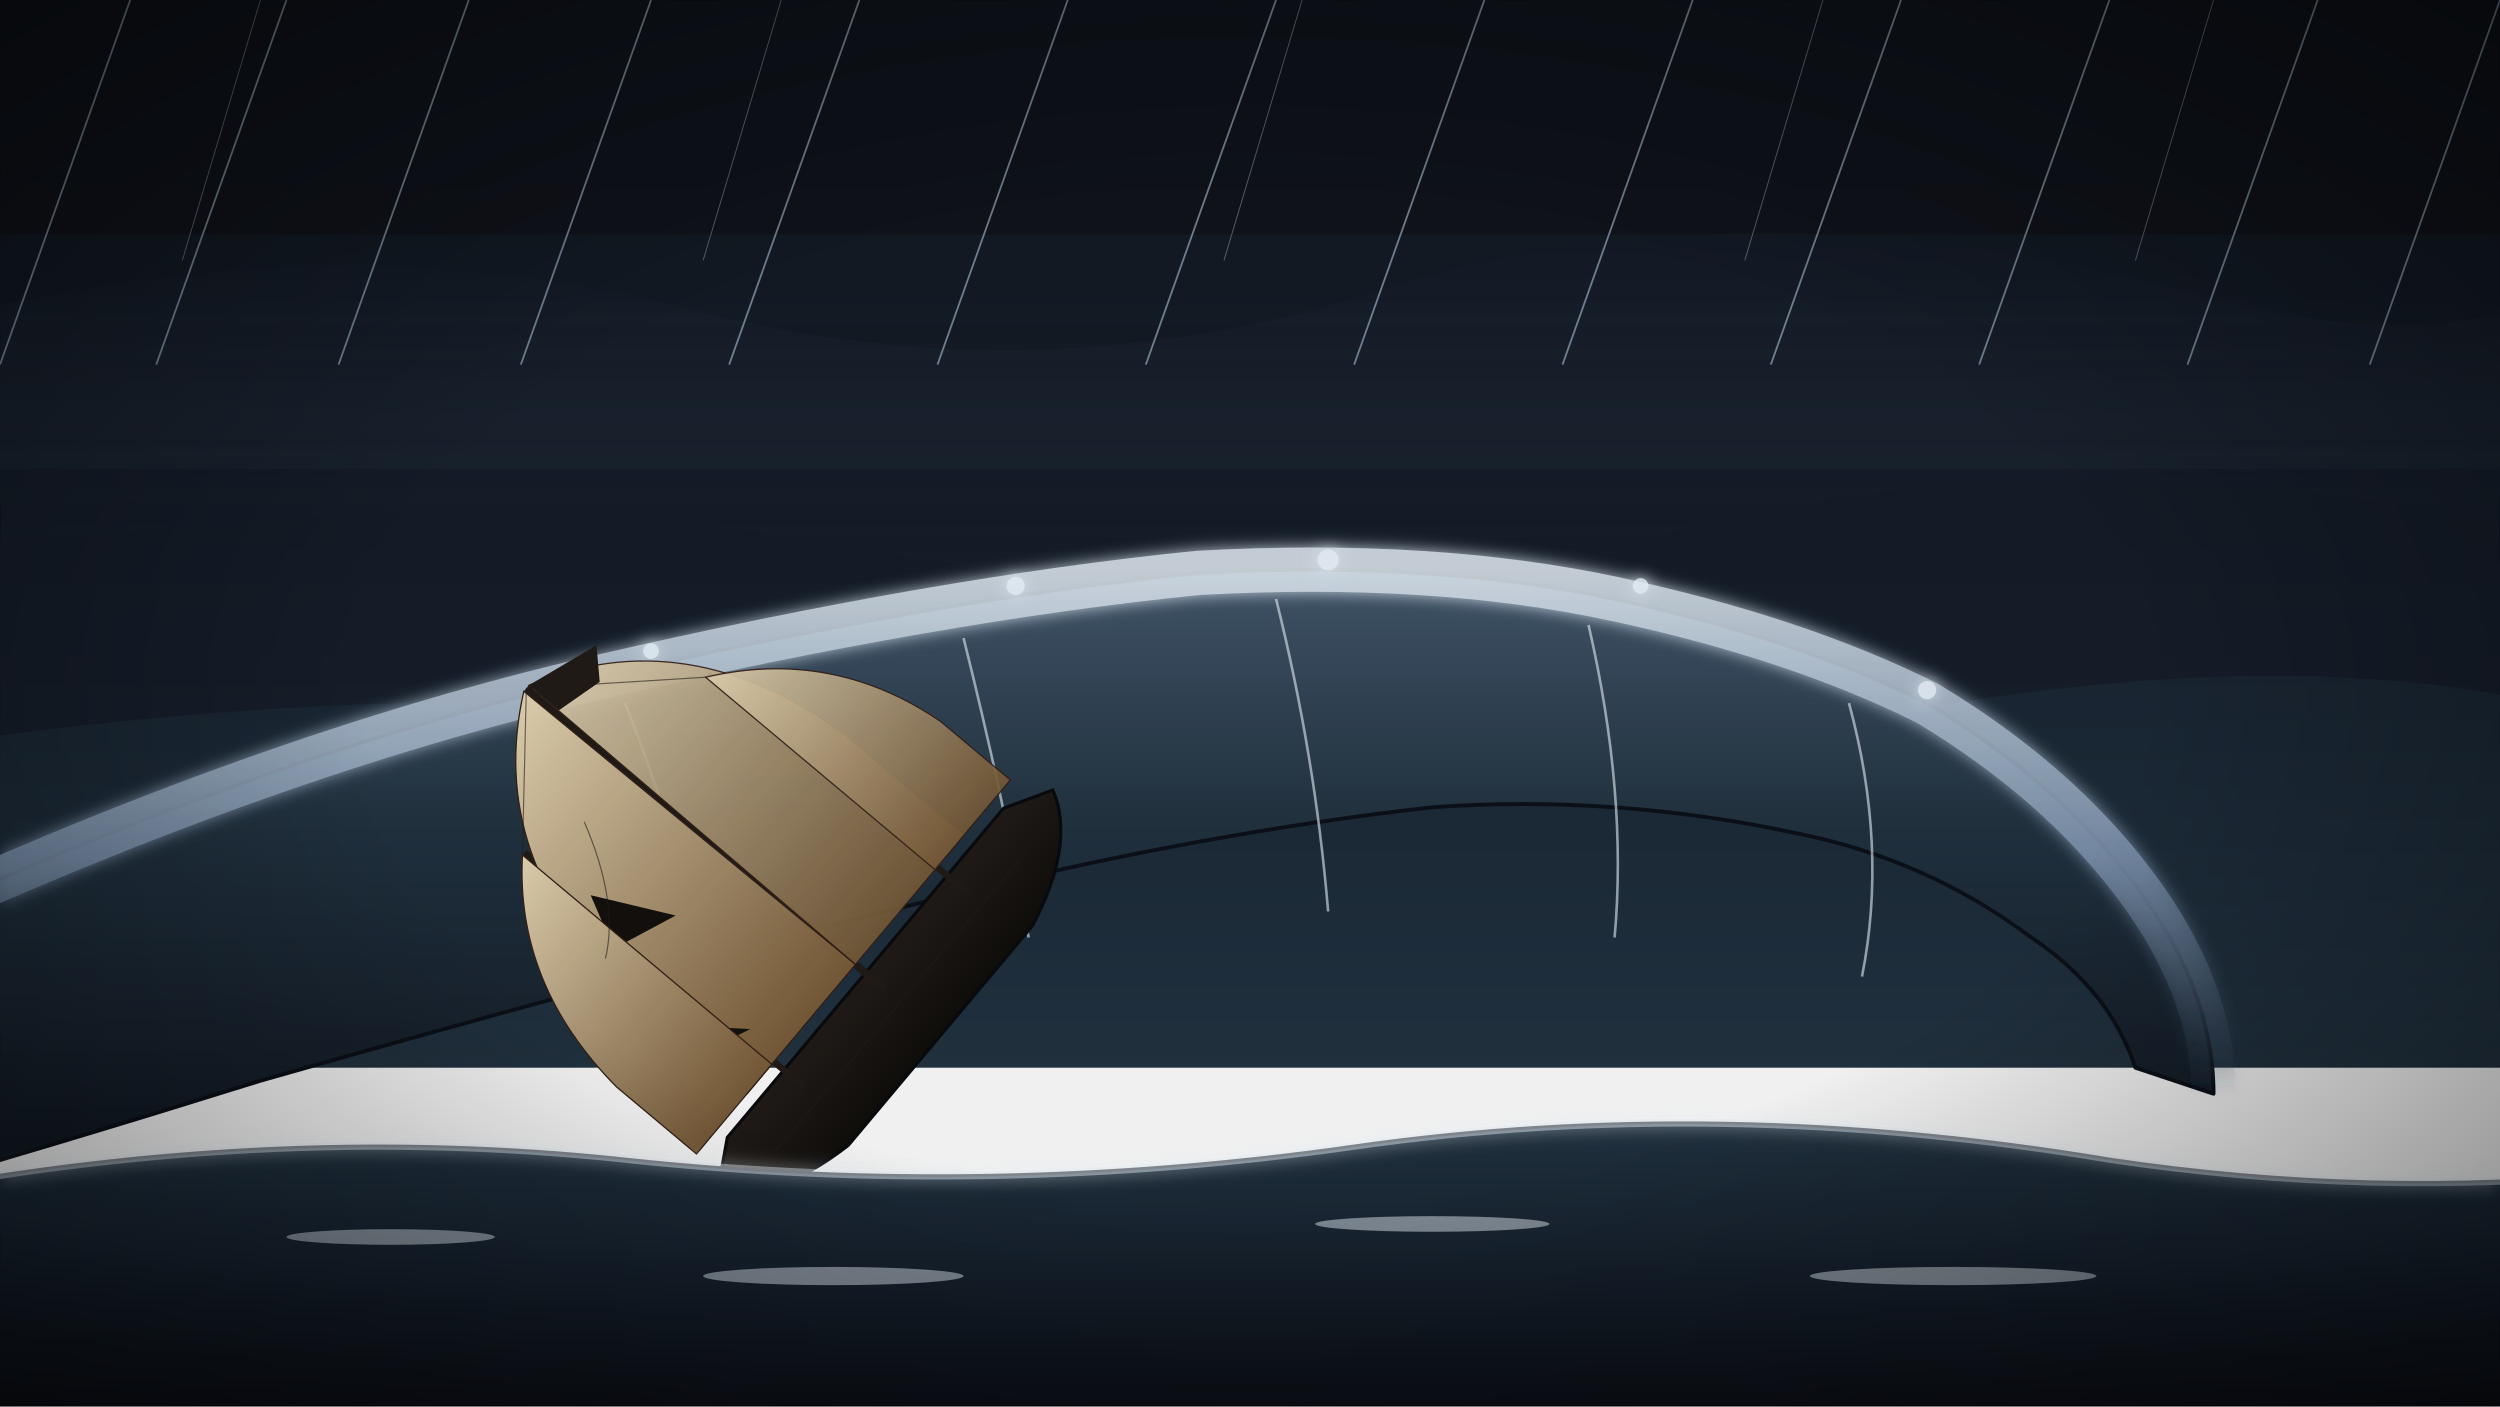
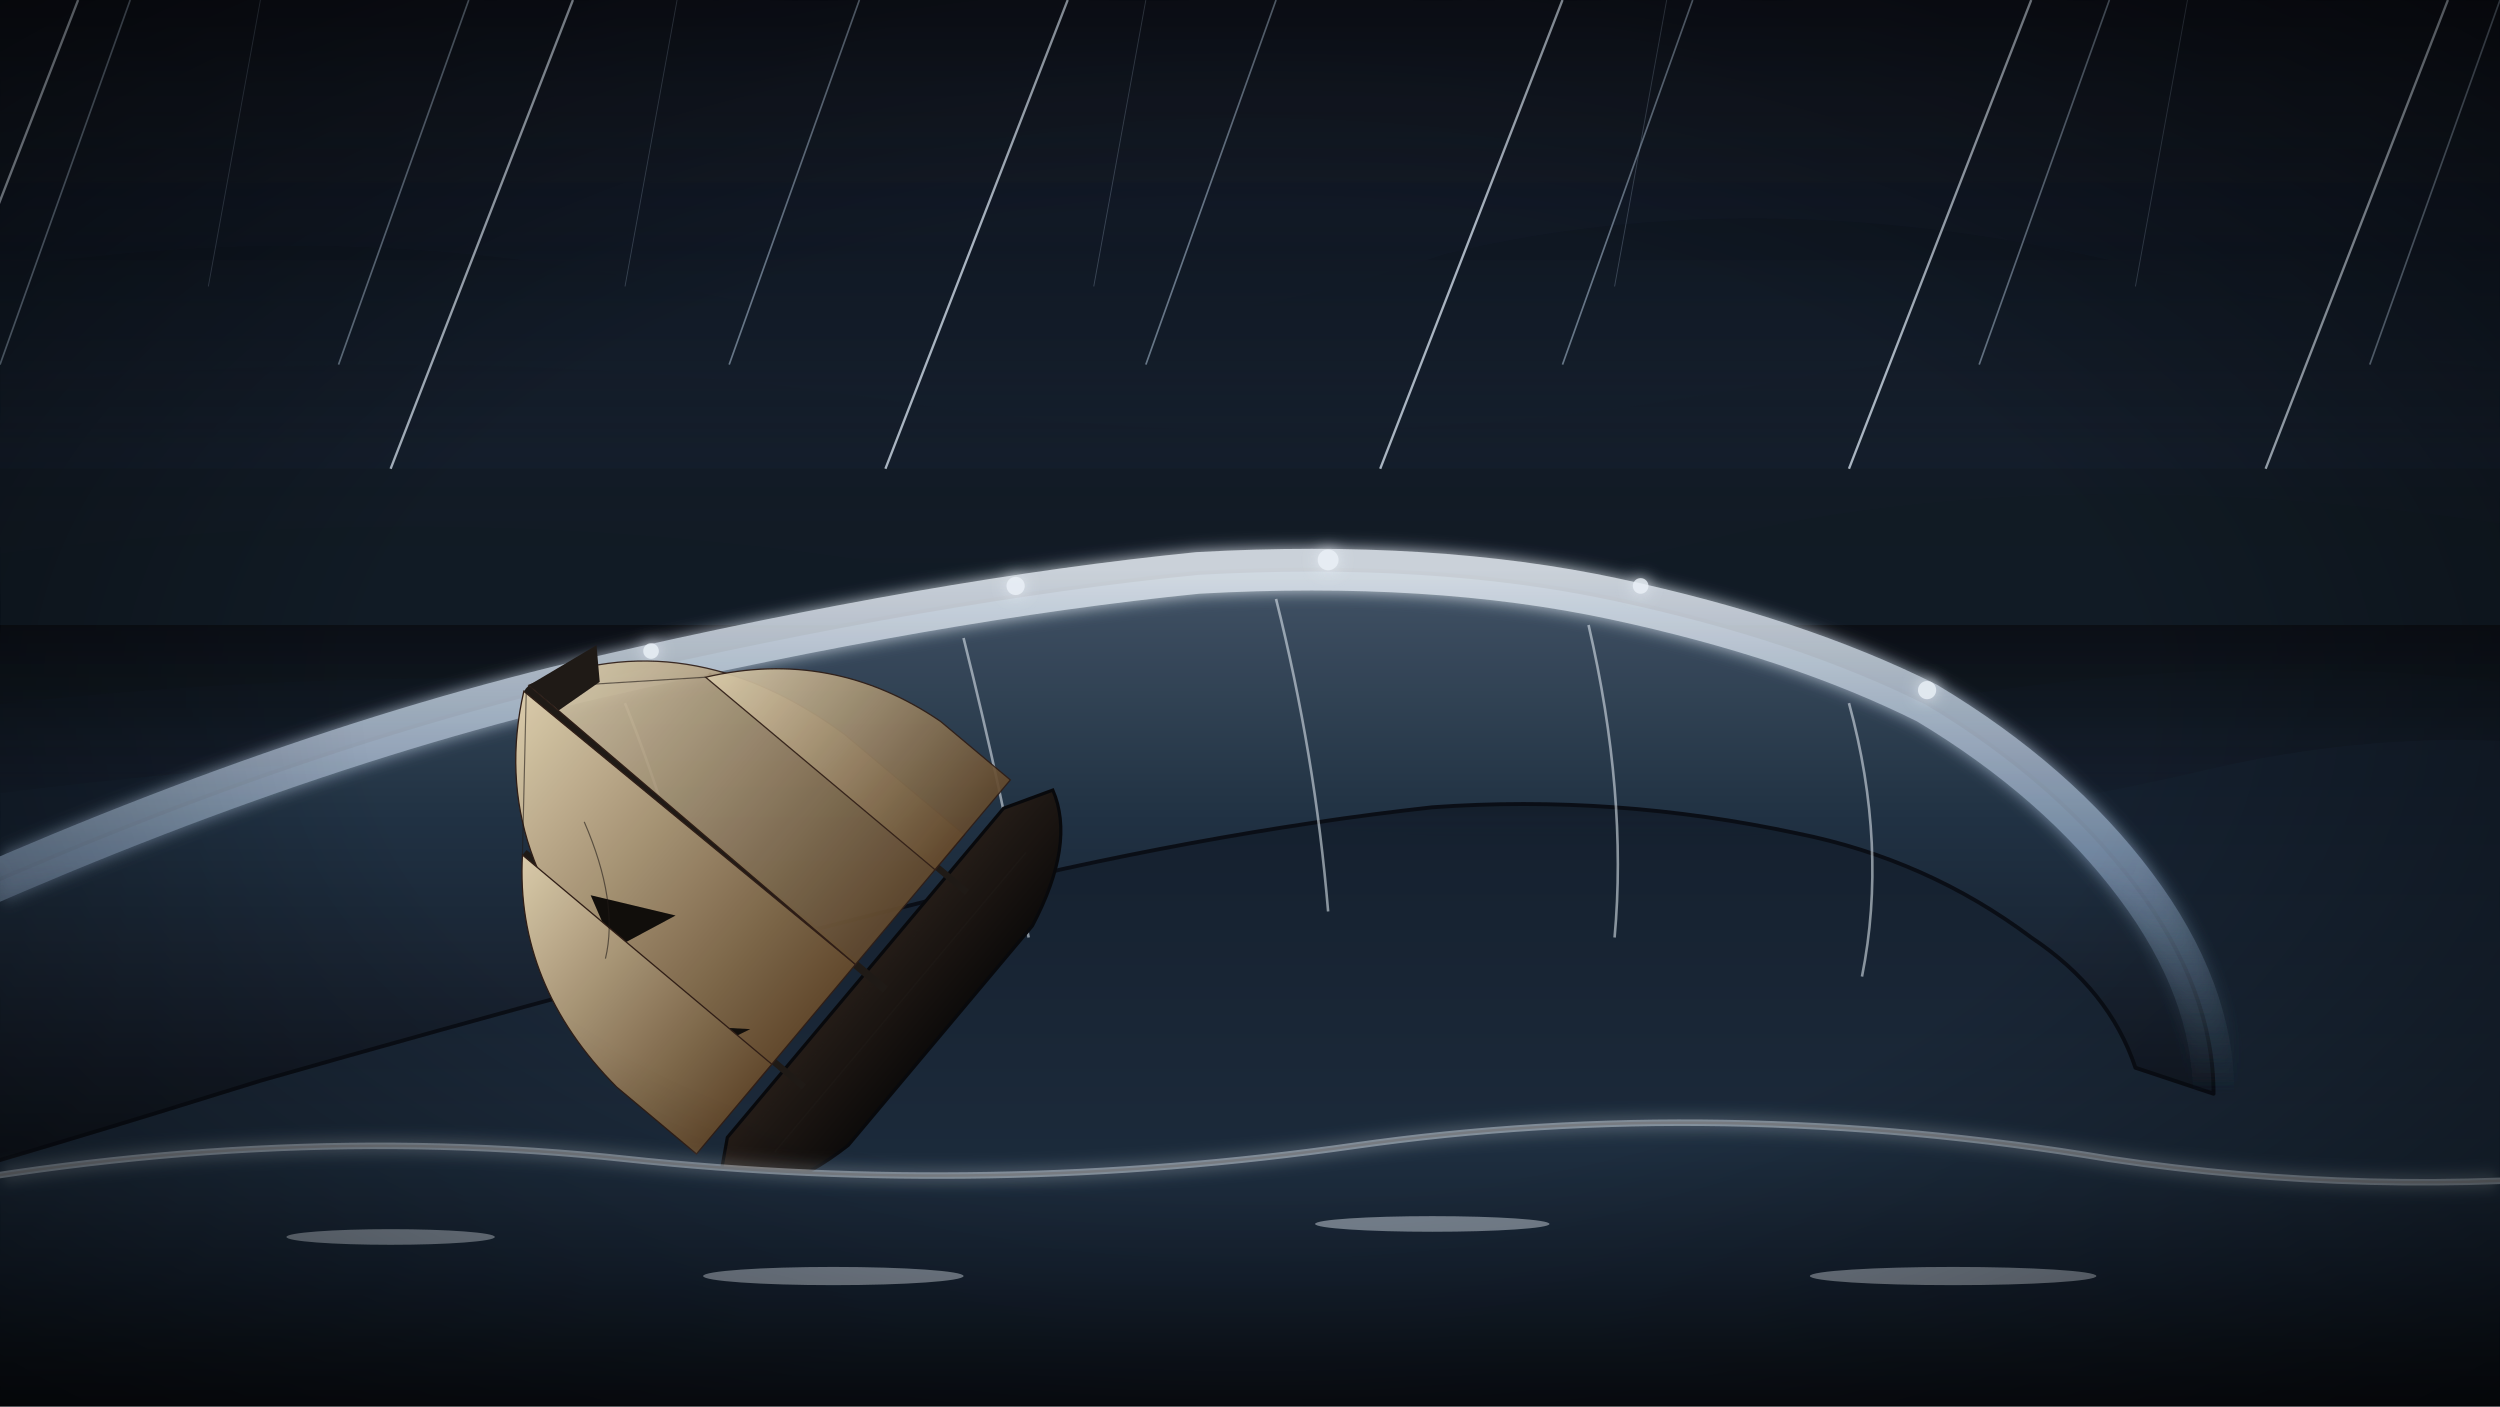
- <svg xmlns="http://www.w3.org/2000/svg" viewBox="0 0 1920 1080" preserveAspectRatio="xMidYMid slice" role="img" aria-label="Scene 03A — Storm at sea (WOW 1)">
+ <svg xmlns="http://www.w3.org/2000/svg" viewBox="0 0 1920 1080" preserveAspectRatio="xMidYMid slice" role="img" aria-label="Scene 03A — Storm at sea (WOW 1) — Disney-pro">
  <defs>
-     <linearGradient id="stormSky03a" x1="0%" y1="0%" x2="0%" y2="100%">
-       <stop offset="0%" stop-color="#080B12" />
-       <stop offset="50%" stop-color="#0F1A26" />
-       <stop offset="100%" stop-color="#1A2A38" />
-     </linearGradient>
-     <linearGradient id="clouds03a" x1="0%" y1="0%" x2="0%" y2="100%">
-       <stop offset="0%" stop-color="#0B131D" />
-       <stop offset="100%" stop-color="#1A2A38" stop-opacity="0" />
-     </linearGradient>
-     <radialGradient id="flashRadial03a" cx="50%" cy="30%" r="80%">
-       <stop offset="0%" stop-color="#E0E8F2" stop-opacity="1" />
-       <stop offset="35%" stop-color="#8B9CB0" stop-opacity="0.65" />
-       <stop offset="100%" stop-color="#0B131D" stop-opacity="0" />
-     </radialGradient>
-     <linearGradient id="waterFury03a" x1="0%" y1="0%" x2="0%" y2="100%">
-       <stop offset="0%" stop-color="#1A2A38" />
-       <stop offset="50%" stop-color="#0E1A26" />
-       <stop offset="100%" stop-color="#050810" />
-     </linearGradient>
-     <linearGradient id="waveCrest03a" x1="0%" y1="0%" x2="0%" y2="100%">
-       <stop offset="0%" stop-color="#E0EAF2" />
+     <linearGradient id="s03_skyDeep" x1="0%" y1="0%" x2="0%" y2="100%">
+       <stop offset="0%" stop-color="#060912" />
+       <stop offset="55%" stop-color="#0E1A28" />
+       <stop offset="100%" stop-color="#1B2C3E" />
+     </linearGradient>
+     <linearGradient id="s03_cloudFar" x1="0%" y1="0%" x2="0%" y2="100%">
+       <stop offset="0%" stop-color="#070B14" stop-opacity="0.95" />
+       <stop offset="100%" stop-color="#1B2C3E" stop-opacity="0" />
+     </linearGradient>
+     <linearGradient id="s03_cloudMid" x1="0%" y1="0%" x2="0%" y2="100%">
+       <stop offset="0%" stop-color="#0B131F" stop-opacity="0.9" />
+       <stop offset="100%" stop-color="#1B2C3E" stop-opacity="0" />
+     </linearGradient>
+     <linearGradient id="s03_cloudNear" x1="0%" y1="0%" x2="0%" y2="100%">
+       <stop offset="0%" stop-color="#04060C" stop-opacity="0.95" />
+       <stop offset="100%" stop-color="#0B131F" stop-opacity="0" />
+     </linearGradient>
+     <radialGradient id="s03_flashA" cx="22%" cy="28%" r="70%">
+       <stop offset="0%" stop-color="#FFFFFF" stop-opacity="1" />
+       <stop offset="30%" stop-color="#C8D8E8" stop-opacity="0.7" />
+       <stop offset="100%" stop-color="#0B131F" stop-opacity="0" />
+     </radialGradient>
+     <radialGradient id="s03_flashB" cx="78%" cy="22%" r="70%">
+       <stop offset="0%" stop-color="#FFFFFF" stop-opacity="1" />
+       <stop offset="30%" stop-color="#B8C8DC" stop-opacity="0.7" />
+       <stop offset="100%" stop-color="#0B131F" stop-opacity="0" />
+     </radialGradient>
+     <radialGradient id="s03_flashC" cx="50%" cy="30%" r="80%">
+       <stop offset="0%" stop-color="#FFFFFF" stop-opacity="1" />
+       <stop offset="25%" stop-color="#D8E4F0" stop-opacity="0.85" />
+       <stop offset="100%" stop-color="#0B131F" stop-opacity="0" />
+     </radialGradient>
+     <linearGradient id="s03_waterDeep" x1="0%" y1="0%" x2="0%" y2="100%">
+       <stop offset="0%" stop-color="#1B2C3E" />
+       <stop offset="55%" stop-color="#0E1A28" />
+       <stop offset="100%" stop-color="#04070D" />
+     </linearGradient>
+     <linearGradient id="s03_bigWave" x1="0%" y1="0%" x2="0%" y2="100%">
+       <stop offset="0%" stop-color="#3D4F62" />
+       <stop offset="40%" stop-color="#1B2C3E" />
+       <stop offset="100%" stop-color="#070B14" />
+     </linearGradient>
+     <linearGradient id="s03_waveCrest" x1="0%" y1="0%" x2="0%" y2="100%">
+       <stop offset="0%" stop-color="#EAF1F8" />
      <stop offset="55%" stop-color="#7B92AE" />
-       <stop offset="100%" stop-color="#2A3D52" stop-opacity="0" />
-     </linearGradient>
-     <linearGradient id="bigWave03a" x1="0%" y1="0%" x2="0%" y2="100%">
-       <stop offset="0%" stop-color="#3A4E62" />
-       <stop offset="40%" stop-color="#1A2A38" />
-       <stop offset="100%" stop-color="#080F18" />
-     </linearGradient>
-     <linearGradient id="hull03a" x1="0%" y1="0%" x2="0%" y2="100%">
-       <stop offset="0%" stop-color="#1A1410" />
-       <stop offset="100%" stop-color="#080603" />
-     </linearGradient>
-     <linearGradient id="sailTorn03a" x1="0%" y1="0%" x2="0%" y2="100%">
+       <stop offset="100%" stop-color="#2C4357" stop-opacity="0" />
+     </linearGradient>
+     <linearGradient id="s03_hull" x1="0%" y1="0%" x2="0%" y2="100%">
+       <stop offset="0%" stop-color="#1F1611" />
+       <stop offset="100%" stop-color="#070504" />
+     </linearGradient>
+     <linearGradient id="s03_sail" x1="0%" y1="0%" x2="0%" y2="100%">
      <stop offset="0%" stop-color="#D8C9A8" />
-       <stop offset="100%" stop-color="#6E5230" />
-     </linearGradient>
-     <filter id="painterly03a">
-       <feTurbulence type="fractalNoise" baseFrequency="0.014" numOctaves="3" seed="42" />
-       <feDisplacementMap in="SourceGraphic" scale="3" />
+       <stop offset="100%" stop-color="#5E4528" />
+     </linearGradient>
+     <filter id="s03_painterly" x="-5%" y="-5%" width="110%" height="110%">
+       <feTurbulence type="fractalNoise" baseFrequency="0.012" numOctaves="3" seed="42" />
+       <feDisplacementMap in="SourceGraphic" scale="2.4" />
    </filter>
-     <filter id="bloom03a" x="-50%" y="-50%" width="200%" height="200%">
+     <filter id="s03_bloom" x="-50%" y="-50%" width="200%" height="200%">
      <feGaussianBlur stdDeviation="6" />
      <feMerge>
        <feMergeNode />
        <feMergeNode in="SourceGraphic" />
      </feMerge>
    </filter>
-     <filter id="bloomBig03a" x="-100%" y="-100%" width="300%" height="300%">
-       <feGaussianBlur stdDeviation="22" />
+     <filter id="s03_bloomSoft" x="-100%" y="-100%" width="300%" height="300%">
+       <feGaussianBlur stdDeviation="20" />
    </filter>
-     <radialGradient id="vig03a" cx="50%" cy="50%" r="78%">
+     <radialGradient id="s03_vig" cx="50%" cy="50%" r="78%">
      <stop offset="45%" stop-color="#000" stop-opacity="0" />
-       <stop offset="100%" stop-color="#000" stop-opacity="0.6" />
+       <stop offset="100%" stop-color="#000" stop-opacity="0.65" />
    </radialGradient>
  </defs>
-   <rect width="1920" height="820" fill="url(#stormSky03a)" />
+   <rect width="1920" height="1080" fill="url(#s03_skyDeep)" />
+   <rect width="1920" height="1080" fill="#000000" opacity="0">
+     <animate attributeName="opacity" values="0;0;0.14;0;0;0.12;0;0;0.16;0;0;0.10;0" keyTimes="0;0.075;0.082;0.10;0.345;0.352;0.385;0.605;0.612;0.66;0.835;0.842;0.875" dur="8s" repeatCount="indefinite" />
+   </rect>
  <g opacity="0.95">
-     <animateTransform attributeName="transform" type="translate" values="0 0; -40 0; -80 0" keyTimes="0;0.5;1" dur="8s" fill="freeze" />
-     <path d="M -100,260 Q 240,160 540,240 Q 820,310 1100,210 Q 1380,140 1700,230 Q 1900,280 2020,200 L 2020,0 L -100,0 Z" fill="#070B12" />
-     <path d="M -100,440 Q 300,360 660,420 Q 980,490 1320,400 Q 1620,330 2020,420 L 2020,180 L -100,180 Z" fill="url(#clouds03a)" opacity="0.85" />
-     <path d="M -100,580 Q 320,510 720,560 Q 1100,620 1500,540 Q 1820,490 2020,560 L 2020,360 L -100,360 Z" fill="#0B131D" opacity="0.65" />
-   </g>
-   <rect width="1920" height="1080" fill="url(#flashRadial03a)" opacity="0">
-     <animate attributeName="opacity" values="0;0;0.95;0.4;0;0;0.85;0.25;0;0;0.6;0;0;0.95;0.3;0" keyTimes="0;0.08;0.085;0.095;0.12;0.36;0.365;0.378;0.42;0.62;0.625;0.66;0.85;0.855;0.87;1" dur="8s" fill="freeze" />
-   </rect>
+     <animateTransform attributeName="transform" type="translate" values="0 0; -22 0; -44 0; -22 0; 0 0" keyTimes="0;0.25;0.5;0.75;1" dur="8s" repeatCount="indefinite" calcMode="spline" keySplines="0.4 0 0.6 1;0.4 0 0.6 1;0.4 0 0.6 1;0.4 0 0.6 1" />
+     <path d="M -120,230 Q 220,150 540,225 Q 820,295 1110,195 Q 1380,130 1700,220 Q 1900,265 2040,195 L 2040,0 L -120,0 Z" fill="url(#s03_cloudFar)" />
+     <path d="M -120,310 Q 320,250 700,310 Q 1040,360 1380,290 Q 1660,240 2040,300 L 2040,140 L -120,140 Z" fill="#0A1320" opacity="0.55" />
+   </g>
+   <g opacity="0.92">
+     <animateTransform attributeName="transform" type="translate" values="0 0; -55 2; -110 4; -55 2; 0 0" keyTimes="0;0.25;0.5;0.75;1" dur="8s" repeatCount="indefinite" calcMode="spline" keySplines="0.4 0 0.6 1;0.4 0 0.6 1;0.4 0 0.6 1;0.4 0 0.6 1" />
+     <path d="M -150,450 Q 260,370 660,430 Q 990,500 1330,410 Q 1640,340 2080,430 L 2080,200 L -150,200 Z" fill="url(#s03_cloudMid)" />
+     <path d="M -150,560 Q 320,490 740,545 Q 1110,610 1500,535 Q 1820,485 2080,555 L 2080,360 L -150,360 Z" fill="#0C141F" opacity="0.78" />
+   </g>
+   <g opacity="0.85">
+     <animateTransform attributeName="transform" type="translate" values="0 0; -90 6; -180 12; -90 6; 0 0" keyTimes="0;0.25;0.5;0.75;1" dur="8s" repeatCount="indefinite" calcMode="spline" keySplines="0.4 0 0.6 1;0.4 0 0.6 1;0.4 0 0.6 1;0.4 0 0.6 1" />
+     <path d="M -200,640 Q 360,540 820,610 Q 1280,690 1700,590 Q 1920,540 2120,605 L 2120,480 L -200,480 Z" fill="url(#s03_cloudNear)" />
+   </g>
  <rect width="1920" height="1080" fill="#FFFFFF" opacity="0">
-     <animate attributeName="opacity" values="0;0;0.7;0;0;0.5;0;0;0.7;0" keyTimes="0;0.085;0.09;0.1;0.365;0.37;0.385;0.855;0.86;0.875" dur="8s" fill="freeze" />
-   </rect>
-   <g stroke="#F0F4FA" stroke-width="3.5" fill="none" stroke-linejoin="round" stroke-linecap="round" filter="url(#bloom03a)">
-     <path d="M 360,0 L 340,150 L 410,200 L 360,340 L 430,400 L 380,560" opacity="0">
-       <animate attributeName="opacity" values="0;0;1;0.6;0;0" keyTimes="0;0.08;0.085;0.092;0.1;1" dur="8s" fill="freeze" />
-     </path>
-     <path d="M 360,340 L 290,420 M 430,400 L 500,460" opacity="0">
-       <animate attributeName="opacity" values="0;0;1;0.4;0;0" keyTimes="0;0.08;0.085;0.092;0.1;1" dur="8s" fill="freeze" />
-     </path>
-     <path d="M 1480,0 L 1510,130 L 1450,190 L 1510,320 L 1430,410 L 1490,540" opacity="0">
-       <animate attributeName="opacity" values="0;0;1;0.5;0" keyTimes="0;0.36;0.365;0.378;0.4" dur="8s" fill="freeze" />
-     </path>
-     <path d="M 1510,320 L 1580,380 M 1450,190 L 1380,250" opacity="0">
-       <animate attributeName="opacity" values="0;0;1;0.3;0" keyTimes="0;0.36;0.365;0.378;0.4" dur="8s" fill="freeze" />
-     </path>
-     <path d="M 940,0 L 970,140 L 910,200 L 980,330 L 920,440 L 990,580 L 940,720" opacity="0">
-       <animate attributeName="opacity" values="0;0;1;0.8;0.2;0" keyTimes="0;0.85;0.855;0.86;0.87;0.88" dur="8s" fill="freeze" />
-     </path>
-     <path d="M 980,330 L 1080,400 M 920,440 L 840,500 M 990,580 L 1100,640" opacity="0">
-       <animate attributeName="opacity" values="0;0;1;0.4;0" keyTimes="0;0.85;0.855;0.86;0.87" dur="8s" fill="freeze" />
-     </path>
-     <path d="M 1740,0 L 1770,120 L 1720,180 L 1760,300" opacity="0">
-       <animate attributeName="opacity" values="0;0;0.8;0" keyTimes="0;0.62;0.628;0.66" dur="8s" fill="freeze" />
+     <animate attributeName="opacity" values="0;0;0.85;0;0;0.7;0;0;0.95;0" keyTimes="0;0.099;0.103;0.114;0.394;0.398;0.41;0.881;0.885;0.9" dur="8s" repeatCount="indefinite" />
+   </rect>
+   <rect width="1920" height="1080" fill="url(#s03_flashA)" opacity="0">
+     <animate attributeName="opacity" values="0;0;0.92;0.55;0.18;0" keyTimes="0;0.100;0.106;0.118;0.135;0.16" dur="8s" repeatCount="indefinite" calcMode="spline" keySplines="0.25 0.1 0.25 1;0.25 0.1 0.25 1;0.42 0 0.58 1;0.42 0 0.58 1;0.42 0 0.58 1" />
+   </rect>
+   <rect width="1920" height="1080" fill="url(#s03_flashB)" opacity="0">
+     <animate attributeName="opacity" values="0;0;0.85;0.5;0.16;0" keyTimes="0;0.395;0.402;0.418;0.44;0.47" dur="8s" repeatCount="indefinite" calcMode="spline" keySplines="0.25 0.1 0.25 1;0.25 0.1 0.25 1;0.42 0 0.58 1;0.42 0 0.58 1;0.42 0 0.58 1" />
+   </rect>
+   <rect width="1920" height="1080" fill="url(#s03_flashC)" opacity="0">
+     <animate attributeName="opacity" values="0;0;1;0.7;0.3;0.08;0" keyTimes="0;0.879;0.886;0.905;0.93;0.96;0.99" dur="8s" repeatCount="indefinite" calcMode="spline" keySplines="0.25 0.1 0.25 1;0.25 0.1 0.25 1;0.42 0 0.58 1;0.42 0 0.58 1;0.42 0 0.58 1;0.42 0 0.58 1" />
+   </rect>
+   <g stroke="#F0F5FA" stroke-width="3.2" fill="none" stroke-linejoin="round" stroke-linecap="round" filter="url(#s03_bloom)">
+     <path d="M 360,0 L 332,160 L 408,212 L 358,348 L 432,408 L 380,572" opacity="0">
+       <animate attributeName="opacity" values="0;0;1;0.55;0.12;0" keyTimes="0;0.099;0.106;0.122;0.14;0.16" dur="8s" repeatCount="indefinite" />
+     </path>
+     <path d="M 358,348 L 282,432 M 432,408 L 510,468 M 408,212 L 470,160" opacity="0">
+       <animate attributeName="opacity" values="0;0;1;0.4;0" keyTimes="0;0.099;0.106;0.122;0.15" dur="8s" repeatCount="indefinite" />
+     </path>
+     <path d="M 1480,0 L 1512,138 L 1448,200 L 1516,328 L 1428,414 L 1492,548" opacity="0">
+       <animate attributeName="opacity" values="0;0;1;0.5;0.1;0" keyTimes="0;0.394;0.402;0.418;0.44;0.47" dur="8s" repeatCount="indefinite" />
+     </path>
+     <path d="M 1516,328 L 1592,386 M 1448,200 L 1376,250 M 1428,414 L 1340,470" opacity="0">
+       <animate attributeName="opacity" values="0;0;1;0.35;0" keyTimes="0;0.394;0.402;0.418;0.45" dur="8s" repeatCount="indefinite" />
+     </path>
+     <path d="M 940,0 L 968,140 L 906,202 L 982,338 L 920,448 L 992,588 L 938,728" opacity="0">
+       <animate attributeName="opacity" values="0;0;1;0.78;0.22;0.06;0" keyTimes="0;0.879;0.886;0.902;0.92;0.95;0.98;0.99" dur="8s" repeatCount="indefinite" />
+     </path>
+     <path d="M 982,338 L 1080,402 M 920,448 L 838,510 M 992,588 L 1100,648 M 906,202 L 854,142" opacity="0">
+       <animate attributeName="opacity" values="0;0;1;0.42;0" keyTimes="0;0.879;0.886;0.905;0.93" dur="8s" repeatCount="indefinite" />
+     </path>
+     <path d="M 1080,0 L 1100,145 L 1058,210 L 1112,330 L 1062,440" opacity="0">
+       <animate attributeName="opacity" values="0;0;0;0.85;0.3;0" keyTimes="0;0.879;0.905;0.915;0.94;0.97" dur="8s" repeatCount="indefinite" />
+     </path>
+     <path d="M 1740,0 L 1770,118 L 1722,180 L 1762,302" opacity="0">
+       <animate attributeName="opacity" values="0;0;0.78;0.2;0" keyTimes="0;0.61;0.618;0.64;0.67" dur="8s" repeatCount="indefinite" />
    </path>
  </g>
  <g>
-     <animateTransform attributeName="transform" type="translate" values="0 -40; 0 -20; 0 0; 0 20" keyTimes="0;0.4;0.7;1" dur="8s" fill="freeze" />
+     <animateTransform attributeName="transform" type="translate" values="0 -42; 0 -28; 0 -12; 0 4; 0 18" keyTimes="0;0.25;0.5;0.75;1" dur="8s" repeatCount="indefinite" calcMode="spline" keySplines="0.42 0 0.58 1;0.42 0 0.58 1;0.42 0 0.58 1;0.42 0 0.58 1" />
    <g>
-       <path d="M -100,720                Q 200,580 460,520                Q 720,460 920,440                Q 1100,430 1240,460                Q 1380,490 1480,540                Q 1580,600 1640,680                Q 1700,760 1700,840                L 1640,820                Q 1620,760 1560,720                Q 1480,660 1380,640                Q 1240,610 1100,620                Q 920,640 720,690                Q 480,750 200,830                Q 40,880 -100,920 Z" fill="url(#bigWave03a)" stroke="#040810" stroke-width="3" stroke-linejoin="round" />
-       <path d="M -100,720 Q 200,580 460,520 Q 720,460 920,440 Q 1100,430 1240,460 Q 1380,490 1480,540 Q 1580,600 1640,680 Q 1700,760 1700,840" fill="none" stroke="url(#waveCrest03a)" stroke-width="34" stroke-linecap="round" opacity="0.85" filter="url(#bloom03a)" />
-       <g stroke="#E0EAF2" stroke-width="2" opacity="0.6" fill="none">
+       <path d="M -100,720                Q 200,580 460,520                Q 720,460 920,440                Q 1100,430 1240,460                Q 1380,490 1480,540                Q 1580,600 1640,680                Q 1700,760 1700,840                L 1640,820                Q 1620,760 1560,720                Q 1480,660 1380,640                Q 1240,610 1100,620                Q 920,640 720,690                Q 480,750 200,830                Q 40,880 -100,920 Z" fill="url(#s03_bigWave)" stroke="#040810" stroke-width="3" stroke-linejoin="round" />
+       <path d="M -100,720 Q 200,580 460,520 Q 720,460 920,440 Q 1100,430 1240,460 Q 1380,490 1480,540 Q 1580,600 1640,680 Q 1700,760 1700,840" fill="none" stroke="url(#s03_waveCrest)" stroke-width="32" stroke-linecap="round" opacity="0.85" filter="url(#s03_bloom)" />
+       <g stroke="#E6EEF6" stroke-width="2" opacity="0.55" fill="none">
        <path d="M 480,540 Q 520,640 540,740" />
        <path d="M 740,490 Q 770,610 790,720" />
        <path d="M 980,460 Q 1010,580 1020,700" />
        <path d="M 1220,480 Q 1250,610 1240,720" />
        <path d="M 1420,540 Q 1450,650 1430,750" />
      </g>
-       <g fill="#E0EAF2" opacity="0.85" filter="url(#bloom03a)">
+       <g fill="#EAF1F8" opacity="0.85" filter="url(#s03_bloom)">
        <circle cx="500" cy="500" r="6">
-           <animate attributeName="cy" values="500;460;420" dur="1.2s" repeatCount="indefinite" />
-           <animate attributeName="opacity" values="0.85;0.5;0" dur="1.2s" repeatCount="indefinite" />
+           <animate attributeName="cy" values="500;450;405" dur="1.4s" repeatCount="indefinite" calcMode="spline" keyTimes="0;0.5;1" keySplines="0.25 0.46 0.45 0.94;0.55 0.06 0.68 0.19" />
+           <animate attributeName="opacity" values="0.9;0.5;0" dur="1.4s" repeatCount="indefinite" />
        </circle>
        <circle cx="780" cy="450" r="7">
-           <animate attributeName="cy" values="450;390;340" dur="1.4s" repeatCount="indefinite" />
-           <animate attributeName="opacity" values="0.85;0.5;0" dur="1.4s" repeatCount="indefinite" />
+           <animate attributeName="cy" values="450;385;330" dur="1.6s" repeatCount="indefinite" calcMode="spline" keyTimes="0;0.5;1" keySplines="0.25 0.46 0.45 0.94;0.55 0.06 0.68 0.19" />
+           <animate attributeName="opacity" values="0.9;0.5;0" dur="1.6s" repeatCount="indefinite" />
        </circle>
        <circle cx="1020" cy="430" r="8">
-           <animate attributeName="cy" values="430;360;300" dur="1.3s" repeatCount="indefinite" />
-           <animate attributeName="opacity" values="0.85;0.5;0" dur="1.3s" repeatCount="indefinite" />
+           <animate attributeName="cy" values="430;355;290" dur="1.5s" repeatCount="indefinite" calcMode="spline" keyTimes="0;0.5;1" keySplines="0.25 0.46 0.45 0.94;0.55 0.06 0.68 0.19" />
+           <animate attributeName="opacity" values="0.9;0.5;0" dur="1.5s" repeatCount="indefinite" />
        </circle>
        <circle cx="1260" cy="450" r="6">
-           <animate attributeName="cy" values="450;390;340" dur="1.5s" repeatCount="indefinite" />
-           <animate attributeName="opacity" values="0.85;0.5;0" dur="1.5s" repeatCount="indefinite" />
+           <animate attributeName="cy" values="450;385;330" dur="1.7s" repeatCount="indefinite" calcMode="spline" keyTimes="0;0.5;1" keySplines="0.25 0.46 0.45 0.94;0.55 0.06 0.68 0.19" />
+           <animate attributeName="opacity" values="0.9;0.5;0" dur="1.7s" repeatCount="indefinite" />
        </circle>
        <circle cx="1480" cy="530" r="7">
-           <animate attributeName="cy" values="530;460;400" dur="1.2s" repeatCount="indefinite" />
-           <animate attributeName="opacity" values="0.85;0.5;0" dur="1.2s" repeatCount="indefinite" />
+           <animate attributeName="cy" values="530;455;395" dur="1.45s" repeatCount="indefinite" calcMode="spline" keyTimes="0;0.5;1" keySplines="0.25 0.46 0.45 0.94;0.55 0.06 0.68 0.19" />
+           <animate attributeName="opacity" values="0.9;0.5;0" dur="1.45s" repeatCount="indefinite" />
        </circle>
      </g>
    </g>
    <g transform="translate(680 760) rotate(-50)">
-       <animateTransform attributeName="transform" type="rotate" values="-46;-52;-48;-54;-50" keyTimes="0;0.25;0.5;0.75;1" dur="4s" repeatCount="indefinite" additive="sum" />
-       <path d="M -200,0 Q -180,40 -110,55 L 110,55 Q 180,40 200,0 L 165,-20 L -165,-20 Z" fill="url(#hull03a)" stroke="#020306" stroke-width="2.5" />
+       <animateTransform attributeName="transform" type="rotate" values="-46;-54;-48;-56;-50;-46" keyTimes="0;0.2;0.4;0.6;0.8;1" dur="4s" repeatCount="indefinite" additive="sum" calcMode="spline" keySplines="0.42 0 0.58 1;0.42 0 0.58 1;0.42 0 0.58 1;0.42 0 0.58 1;0.42 0 0.58 1" />
+       <path d="M -200,0 Q -180,40 -110,55 L 110,55 Q 180,40 200,0 L 165,-20 L -165,-20 Z" fill="url(#s03_hull)" stroke="#020306" stroke-width="2.5" />
      <line x1="-160" y1="-10" x2="160" y2="-10" stroke="#1A1410" stroke-width="1" opacity="0.6" />
      <line x1="-150" y1="15" x2="150" y2="15" stroke="#1A1410" stroke-width="1" opacity="0.6" />
      <rect x="-3" y="-360" width="6" height="360" fill="#1A1410" />
      <rect x="-100" y="-280" width="5" height="280" fill="#1A1410" />
      <rect x="95" y="-260" width="5" height="260" fill="#1A1410" />
      <g>
-         <path d="M -3,-360 Q -120,-300 -130,-150 L -130,-30 L 0,-30 Z" fill="url(#sailTorn03a)" stroke="#2A1810" stroke-width="1">
-           <animate attributeName="d" values="M -3,-360 Q -120,-300 -130,-150 L -130,-30 L 0,-30 Z;                     M -3,-360 Q -140,-310 -150,-150 L -140,-30 L 0,-30 Z;                     M -3,-360 Q -120,-300 -130,-150 L -130,-30 L 0,-30 Z" dur="2s" repeatCount="indefinite" />
+         <path d="M -3,-360 Q -120,-300 -130,-150 L -130,-30 L 0,-30 Z" fill="url(#s03_sail)" stroke="#2A1810" stroke-width="1">
+           <animate attributeName="d" values="M -3,-360 Q -120,-300 -130,-150 L -130,-30 L 0,-30 Z;                     M -3,-360 Q -148,-308 -158,-150 L -148,-30 L 0,-30 Z;                     M -3,-360 Q -120,-300 -130,-150 L -130,-30 L 0,-30 Z" dur="1.8s" repeatCount="indefinite" calcMode="spline" keyTimes="0;0.5;1" keySplines="0.42 0 0.58 1;0.42 0 0.58 1" />
        </path>
        <path d="M -90,-220 L -60,-160 L -110,-180 Z" fill="#0B0805" />
        <path d="M -120,-100 L -90,-60 L -135,-80 Z" fill="#0B0805" />
-         <path d="M 3,-360 Q 120,-300 130,-150 L 130,-30 L 0,-30 Z" fill="url(#sailTorn03a)" stroke="#2A1810" stroke-width="1" opacity="0.92">
-           <animate attributeName="d" values="M 3,-360 Q 120,-300 130,-150 L 130,-30 L 0,-30 Z;                     M 3,-360 Q 140,-310 150,-150 L 140,-30 L 0,-30 Z;                     M 3,-360 Q 120,-300 130,-150 L 130,-30 L 0,-30 Z" dur="2s" repeatCount="indefinite" />
+         <path d="M 3,-360 Q 120,-300 130,-150 L 130,-30 L 0,-30 Z" fill="url(#s03_sail)" stroke="#2A1810" stroke-width="1" opacity="0.92">
+           <animate attributeName="d" values="M 3,-360 Q 120,-300 130,-150 L 130,-30 L 0,-30 Z;                     M 3,-360 Q 148,-310 158,-150 L 148,-30 L 0,-30 Z;                     M 3,-360 Q 120,-300 130,-150 L 130,-30 L 0,-30 Z" dur="1.8s" repeatCount="indefinite" calcMode="spline" keyTimes="0;0.5;1" keySplines="0.42 0 0.58 1;0.42 0 0.58 1" />
        </path>
-         <path d="M -100,-280 Q -180,-220 -190,-110 L -190,-30 L -100,-30 Z" fill="url(#sailTorn03a)" stroke="#2A1810" stroke-width="1" />
-         <path d="M 95,-260 Q 175,-200 185,-100 L 185,-30 L 95,-30 Z" fill="url(#sailTorn03a)" stroke="#2A1810" stroke-width="1" opacity="0.92" />
+         <path d="M -100,-280 Q -180,-220 -190,-110 L -190,-30 L -100,-30 Z" fill="url(#s03_sail)" stroke="#2A1810" stroke-width="1" />
+         <path d="M 95,-260 Q 175,-200 185,-100 L 185,-30 L 95,-30 Z" fill="url(#s03_sail)" stroke="#2A1810" stroke-width="1" opacity="0.92" />
+         <g>
+           <animateTransform attributeName="transform" type="rotate" values="0;0;0;0.9;-0.6;0.4;0;0;0;0.8;-0.5;0.3;0;0;0;1.0;-0.6;0.4;0" keyTimes="0;0.108;0.13;0.14;0.16;0.18;0.22;0.40;0.42;0.43;0.45;0.47;0.51;0.885;0.905;0.915;0.935;0.955;1" dur="8s" repeatCount="indefinite" additive="sum" />
+         </g>
      </g>
      <g stroke="#1A1410" stroke-width="0.9" opacity="0.6">
        <line x1="0" y1="-360" x2="-100" y2="-280" />
        <line x1="0" y1="-360" x2="95" y2="-260" />
        <path d="M -50,-260 Q -80,-200 -120,-180" fill="none" />
      </g>
      <path d="M 3,-360 L 60,-340 L 40,-320 L 3,-330 Z" fill="#1A1410">
-         <animateTransform attributeName="transform" type="skewX" values="0;30;-10;25;0" keyTimes="0;0.25;0.5;0.75;1" dur="0.8s" repeatCount="indefinite" />
+         <animateTransform attributeName="transform" type="skewX" values="0;28;-8;22;0" keyTimes="0;0.25;0.5;0.75;1" dur="0.9s" repeatCount="indefinite" calcMode="spline" keySplines="0.42 0 0.58 1;0.42 0 0.58 1;0.42 0 0.58 1;0.42 0 0.58 1" />
      </path>
    </g>
-     <path d="M -100,920              Q 200,860 480,890              Q 760,920 1040,880              Q 1320,840 1620,890              Q 1820,920 2020,900              L 2020,1080 L -100,1080 Z" fill="url(#waterFury03a)" stroke="#020306" stroke-width="2" />
-     <path d="M -100,920 Q 200,860 480,890 Q 760,920 1040,880 Q 1320,840 1620,890 Q 1820,920 2020,900" fill="none" stroke="#E0EAF2" stroke-width="6" opacity="0.55" filter="url(#bloom03a)" />
-     <g fill="#E0EAF2" opacity="0.5">
+     <path d="M -100,920              Q 200,860 480,890              Q 760,920 1040,880              Q 1320,840 1620,890              Q 1820,920 2020,900              L 2020,1080 L -100,1080 Z" fill="url(#s03_waterDeep)" stroke="#020306" stroke-width="2" />
+     <path d="M -100,920 Q 200,860 480,890 Q 760,920 1040,880 Q 1320,840 1620,890 Q 1820,920 2020,900" fill="none" stroke="#E6EEF6" stroke-width="5" opacity="0.5" filter="url(#s03_bloom)" />
+     <g fill="#E6EEF6" opacity="0.45">
      <ellipse cx="300" cy="950" rx="80" ry="6" />
      <ellipse cx="640" cy="980" rx="100" ry="7" />
      <ellipse cx="1100" cy="940" rx="90" ry="6" />
      <ellipse cx="1500" cy="980" rx="110" ry="7" />
    </g>
  </g>
-   <g stroke="#9CB0C4" stroke-width="1.4" opacity="0.65">
+   <g stroke="#8FA3B8" stroke-width="0.7" opacity="0.32">
+     <line x1="200" y1="0" x2="160" y2="220">
+       <animate attributeName="y1" values="-220;0;-220" dur="1.2s" repeatCount="indefinite" />
+       <animate attributeName="y2" values="0;220;0" dur="1.2s" repeatCount="indefinite" />
+     </line>
+     <line x1="520" y1="0" x2="480" y2="220">
+       <animate attributeName="y1" values="-220;0;-220" dur="1.25s" repeatCount="indefinite" />
+       <animate attributeName="y2" values="0;220;0" dur="1.25s" repeatCount="indefinite" />
+     </line>
+     <line x1="880" y1="0" x2="840" y2="220">
+       <animate attributeName="y1" values="-220;0;-220" dur="1.18s" repeatCount="indefinite" />
+       <animate attributeName="y2" values="0;220;0" dur="1.18s" repeatCount="indefinite" />
+     </line>
+     <line x1="1280" y1="0" x2="1240" y2="220">
+       <animate attributeName="y1" values="-220;0;-220" dur="1.22s" repeatCount="indefinite" />
+       <animate attributeName="y2" values="0;220;0" dur="1.22s" repeatCount="indefinite" />
+     </line>
+     <line x1="1680" y1="0" x2="1640" y2="220">
+       <animate attributeName="y1" values="-220;0;-220" dur="1.2s" repeatCount="indefinite" />
+       <animate attributeName="y2" values="0;220;0" dur="1.2s" repeatCount="indefinite" />
+     </line>
+   </g>
+   <g stroke="#9CB0C4" stroke-width="1.3" opacity="0.6">
    <line x1="100" y1="0" x2="0" y2="280">
-       <animate attributeName="y1" values="-280;0;-280" dur="0.6s" repeatCount="indefinite" />
-       <animate attributeName="y2" values="0;280;0" dur="0.6s" repeatCount="indefinite" />
-     </line>
-     <line x1="220" y1="0" x2="120" y2="280">
-       <animate attributeName="y1" values="-180;0;-380" dur="0.55s" repeatCount="indefinite" />
-       <animate attributeName="y2" values="100;280;-100" dur="0.55s" repeatCount="indefinite" />
-     </line>
-     <line x1="360" y1="0" x2="260" y2="280">
      <animate attributeName="y1" values="-280;0;-280" dur="0.62s" repeatCount="indefinite" />
      <animate attributeName="y2" values="0;280;0" dur="0.62s" repeatCount="indefinite" />
    </line>
-     <line x1="500" y1="0" x2="400" y2="280">
-       <animate attributeName="y1" values="-220;0;-340" dur="0.58s" repeatCount="indefinite" />
-       <animate attributeName="y2" values="60;280;-60" dur="0.58s" repeatCount="indefinite" />
+     <line x1="360" y1="0" x2="260" y2="280">
+       <animate attributeName="y1" values="-280;0;-280" dur="0.64s" repeatCount="indefinite" />
+       <animate attributeName="y2" values="0;280;0" dur="0.64s" repeatCount="indefinite" />
    </line>
    <line x1="660" y1="0" x2="560" y2="280">
      <animate attributeName="y1" values="-280;0;-280" dur="0.6s" repeatCount="indefinite" />
      <animate attributeName="y2" values="0;280;0" dur="0.6s" repeatCount="indefinite" />
    </line>
-     <line x1="820" y1="0" x2="720" y2="280">
-       <animate attributeName="y1" values="-160;0;-400" dur="0.56s" repeatCount="indefinite" />
-       <animate attributeName="y2" values="120;280;-120" dur="0.56s" repeatCount="indefinite" />
-     </line>
    <line x1="980" y1="0" x2="880" y2="280">
      <animate attributeName="y1" values="-280;0;-280" dur="0.6s" repeatCount="indefinite" />
      <animate attributeName="y2" values="0;280;0" dur="0.6s" repeatCount="indefinite" />
    </line>
-     <line x1="1140" y1="0" x2="1040" y2="280">
-       <animate attributeName="y1" values="-200;0;-360" dur="0.58s" repeatCount="indefinite" />
-       <animate attributeName="y2" values="80;280;-80" dur="0.58s" repeatCount="indefinite" />
-     </line>
    <line x1="1300" y1="0" x2="1200" y2="280">
-       <animate attributeName="y1" values="-280;0;-280" dur="0.62s" repeatCount="indefinite" />
-       <animate attributeName="y2" values="0;280;0" dur="0.62s" repeatCount="indefinite" />
-     </line>
-     <line x1="1460" y1="0" x2="1360" y2="280">
-       <animate attributeName="y1" values="-140;0;-420" dur="0.55s" repeatCount="indefinite" />
-       <animate attributeName="y2" values="140;280;-140" dur="0.55s" repeatCount="indefinite" />
+       <animate attributeName="y1" values="-280;0;-280" dur="0.63s" repeatCount="indefinite" />
+       <animate attributeName="y2" values="0;280;0" dur="0.63s" repeatCount="indefinite" />
    </line>
    <line x1="1620" y1="0" x2="1520" y2="280">
      <animate attributeName="y1" values="-280;0;-280" dur="0.6s" repeatCount="indefinite" />
      <animate attributeName="y2" values="0;280;0" dur="0.6s" repeatCount="indefinite" />
    </line>
-     <line x1="1780" y1="0" x2="1680" y2="280">
-       <animate attributeName="y1" values="-220;0;-340" dur="0.58s" repeatCount="indefinite" />
-       <animate attributeName="y2" values="60;280;-60" dur="0.58s" repeatCount="indefinite" />
-     </line>
    <line x1="1920" y1="0" x2="1820" y2="280">
      <animate attributeName="y1" values="-280;0;-280" dur="0.6s" repeatCount="indefinite" />
      <animate attributeName="y2" values="0;280;0" dur="0.6s" repeatCount="indefinite" />
    </line>
  </g>
-   <g stroke="#C8D4E2" stroke-width="0.7" opacity="0.4">
-     <line x1="200" y1="0" x2="140" y2="200">
-       <animate attributeName="y1" values="-200;0;-200" dur="0.4s" repeatCount="indefinite" />
-       <animate attributeName="y2" values="0;200;0" dur="0.4s" repeatCount="indefinite" />
-     </line>
-     <line x1="600" y1="0" x2="540" y2="200">
-       <animate attributeName="y1" values="-200;0;-200" dur="0.42s" repeatCount="indefinite" />
-       <animate attributeName="y2" values="0;200;0" dur="0.42s" repeatCount="indefinite" />
-     </line>
-     <line x1="1000" y1="0" x2="940" y2="200">
-       <animate attributeName="y1" values="-200;0;-200" dur="0.4s" repeatCount="indefinite" />
-       <animate attributeName="y2" values="0;200;0" dur="0.4s" repeatCount="indefinite" />
-     </line>
-     <line x1="1400" y1="0" x2="1340" y2="200">
-       <animate attributeName="y1" values="-200;0;-200" dur="0.44s" repeatCount="indefinite" />
-       <animate attributeName="y2" values="0;200;0" dur="0.44s" repeatCount="indefinite" />
-     </line>
-     <line x1="1700" y1="0" x2="1640" y2="200">
-       <animate attributeName="y1" values="-200;0;-200" dur="0.4s" repeatCount="indefinite" />
-       <animate attributeName="y2" values="0;200;0" dur="0.4s" repeatCount="indefinite" />
-     </line>
-   </g>
-   <rect width="1920" height="1080" fill="#FFFFFF" opacity="0.03" filter="url(#painterly03a)" pointer-events="none" />
-   <rect width="1920" height="1080" fill="url(#vig03a)" pointer-events="none" />
+   <g stroke="#D2DEEA" stroke-width="1.8" opacity="0.78">
+     <line x1="60" y1="0" x2="-80" y2="360">
+       <animate attributeName="y1" values="-360;0;-360" dur="0.38s" repeatCount="indefinite" />
+       <animate attributeName="y2" values="0;360;0" dur="0.38s" repeatCount="indefinite" />
+     </line>
+     <line x1="440" y1="0" x2="300" y2="360">
+       <animate attributeName="y1" values="-360;0;-360" dur="0.4s" repeatCount="indefinite" />
+       <animate attributeName="y2" values="0;360;0" dur="0.4s" repeatCount="indefinite" />
+     </line>
+     <line x1="820" y1="0" x2="680" y2="360">
+       <animate attributeName="y1" values="-360;0;-360" dur="0.36s" repeatCount="indefinite" />
+       <animate attributeName="y2" values="0;360;0" dur="0.36s" repeatCount="indefinite" />
+     </line>
+     <line x1="1200" y1="0" x2="1060" y2="360">
+       <animate attributeName="y1" values="-360;0;-360" dur="0.4s" repeatCount="indefinite" />
+       <animate attributeName="y2" values="0;360;0" dur="0.4s" repeatCount="indefinite" />
+     </line>
+     <line x1="1560" y1="0" x2="1420" y2="360">
+       <animate attributeName="y1" values="-360;0;-360" dur="0.38s" repeatCount="indefinite" />
+       <animate attributeName="y2" values="0;360;0" dur="0.38s" repeatCount="indefinite" />
+     </line>
+     <line x1="1880" y1="0" x2="1740" y2="360">
+       <animate attributeName="y1" values="-360;0;-360" dur="0.4s" repeatCount="indefinite" />
+       <animate attributeName="y2" values="0;360;0" dur="0.4s" repeatCount="indefinite" />
+     </line>
+   </g>
+   <rect width="1920" height="1080" fill="#FFFFFF" opacity="0.025" filter="url(#s03_painterly)" pointer-events="none" />
+   <rect width="1920" height="1080" fill="url(#s03_vig)" pointer-events="none" />
</svg>
